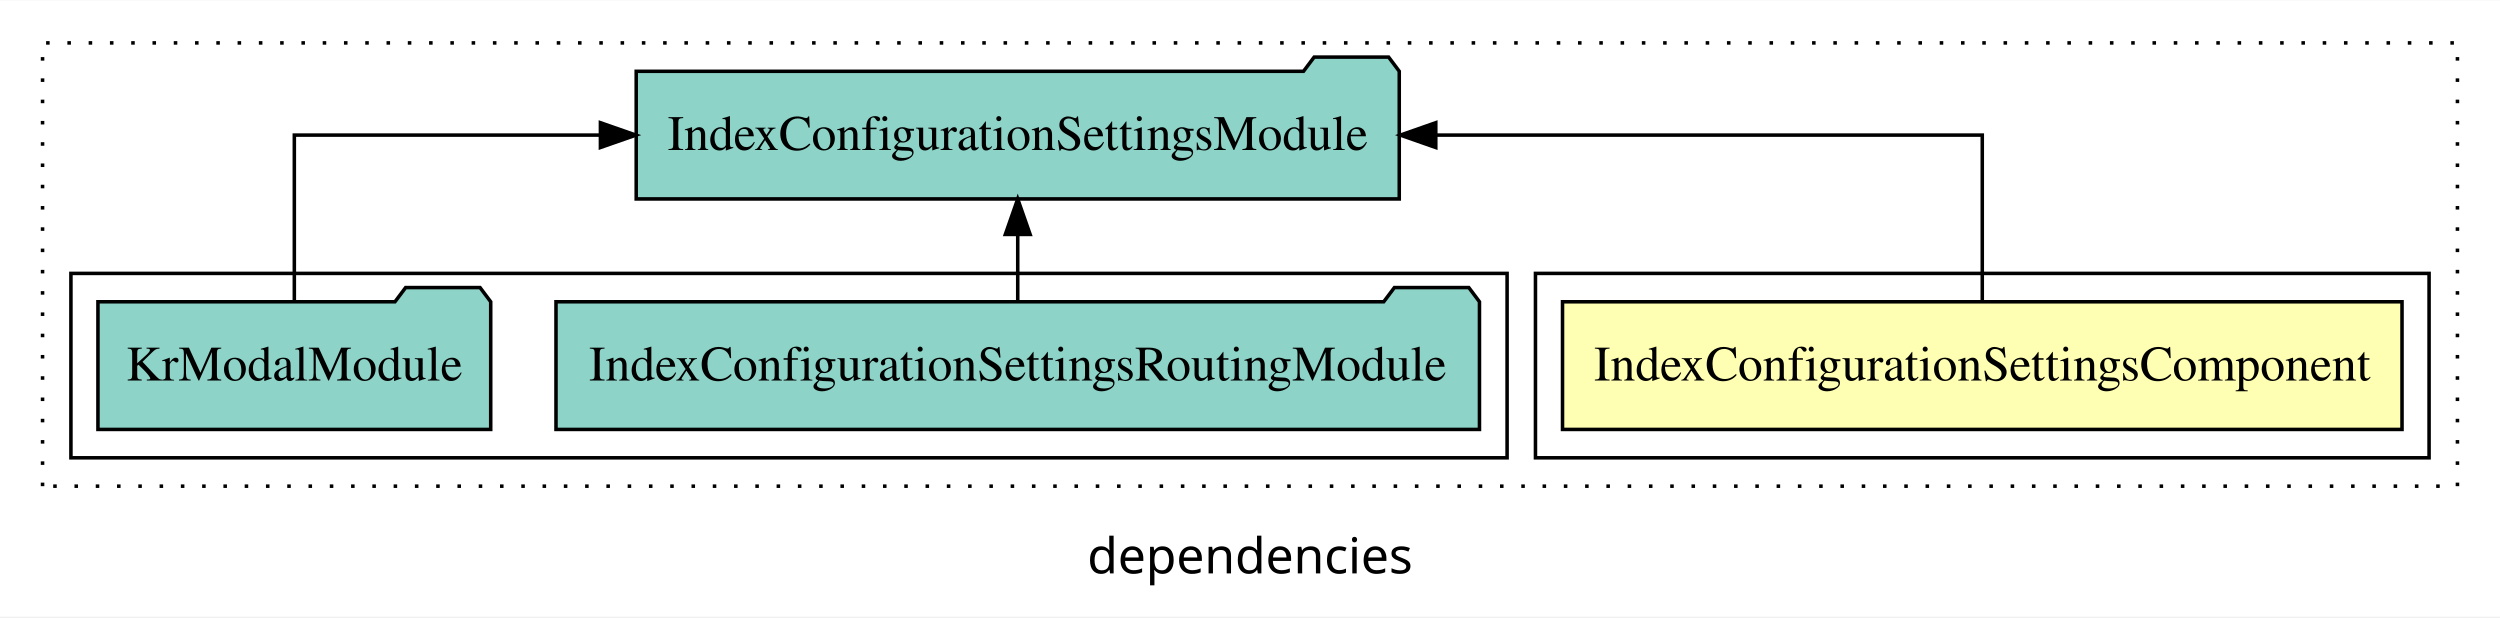
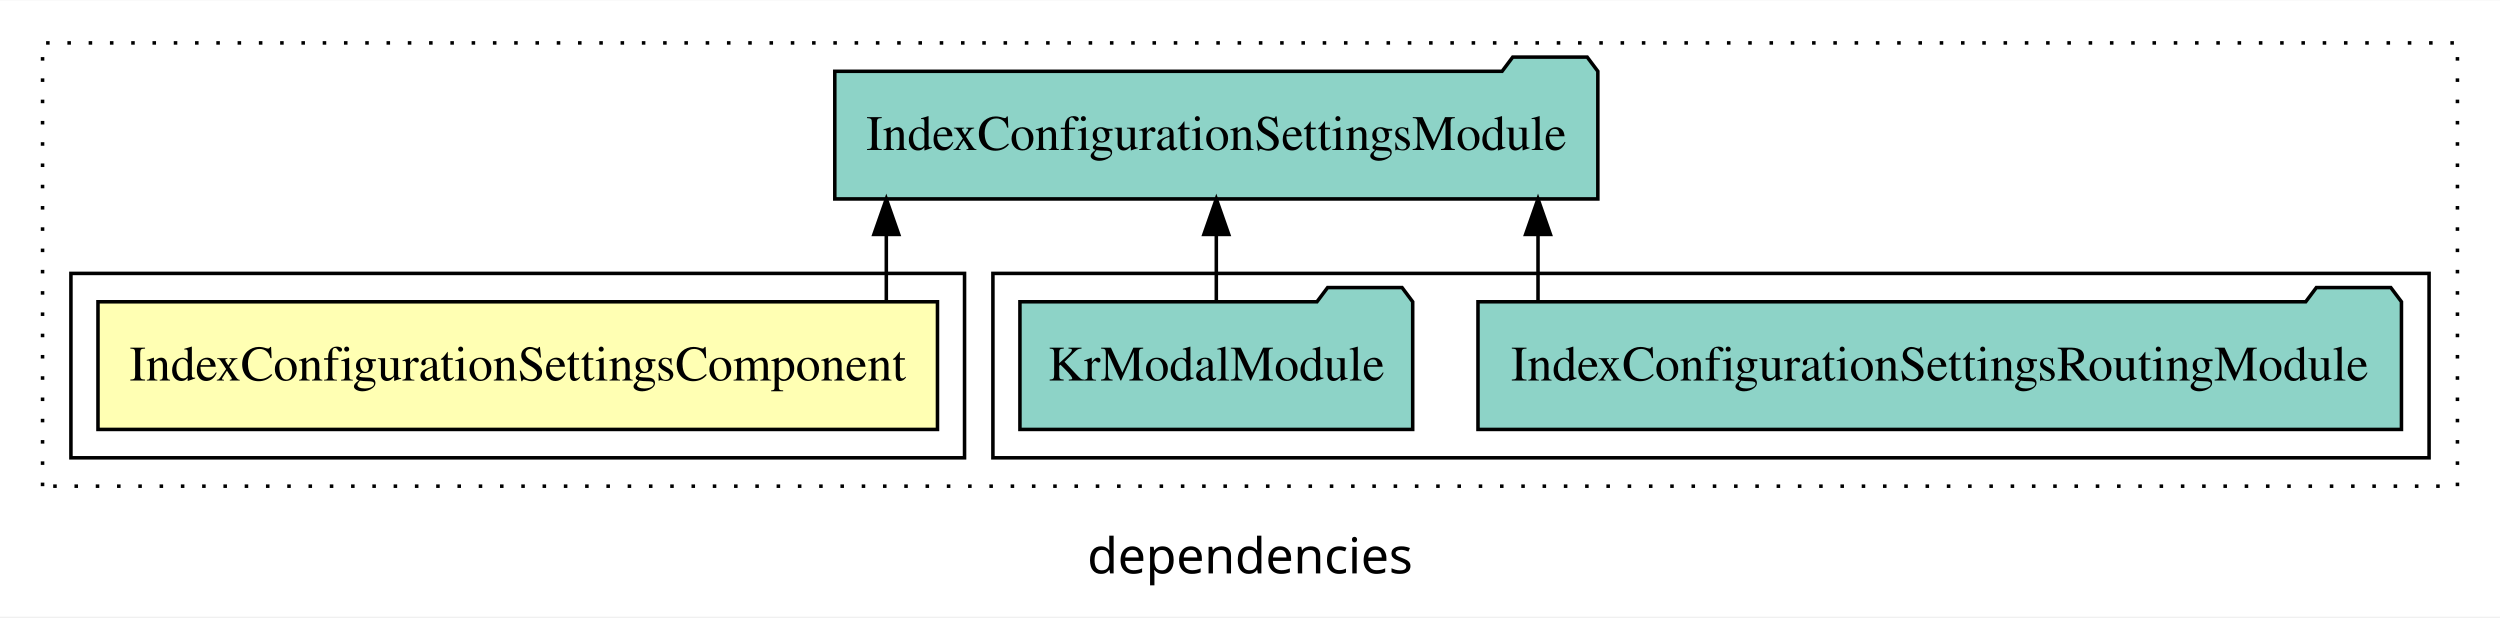
<svg xmlns="http://www.w3.org/2000/svg" width="705pt" height="174pt" viewBox="0.00 0.00 705.00 173.80">
  <g id="graph0" class="graph" transform="scale(1 1) rotate(0) translate(4 169.8)">
    <polygon fill="white" stroke="transparent" points="-4,4 -4,-169.8 701,-169.8 701,4 -4,4" />
    <text text-anchor="middle" x="348.5" y="-8.2" font-family="sans-serif" font-size="14.00">dependencies</text>
    <g id="clust1" class="cluster">
      <polygon fill="none" stroke="black" stroke-dasharray="1,5" points="8,-32.8 8,-157.8 689,-157.8 689,-32.8 8,-32.8" />
    </g>
+     <g id="clust4" class="cluster">
+       <polygon fill="none" stroke="black" points="276,-40.8 276,-92.8 681,-92.8 681,-40.8 276,-40.8" />
+     </g>
    <g id="clust2" class="cluster">
-       <polygon fill="none" stroke="black" points="429,-40.8 429,-92.8 681,-92.8 681,-40.8 429,-40.8" />
-     </g>
-     <g id="clust4" class="cluster">
-       <polygon fill="none" stroke="black" points="16,-40.8 16,-92.8 421,-92.8 421,-40.8 16,-40.8" />
+       <polygon fill="none" stroke="black" points="16,-40.8 16,-92.8 268,-92.8 268,-40.8 16,-40.8" />
    </g>
    <g id="node1" class="node">
-       <polygon fill="#ffffb3" stroke="black" points="673.37,-84.8 436.63,-84.8 436.63,-48.8 673.37,-48.8 673.37,-84.8" />
-       <text text-anchor="middle" x="555" y="-62.6" font-family="Times,serif" font-size="14.00">IndexConfigurationSettingsComponent</text>
+       <polygon fill="#ffffb3" stroke="black" points="260.37,-84.8 23.63,-84.8 23.63,-48.8 260.37,-48.8 260.37,-84.8" />
+       <text text-anchor="middle" x="142" y="-62.6" font-family="Times,serif" font-size="14.00">IndexConfigurationSettingsComponent</text>
    </g>
    <g id="node2" class="node">
-       <polygon fill="#8dd3c7" stroke="black" points="390.59,-149.8 387.59,-153.8 366.59,-153.8 363.59,-149.8 175.41,-149.8 175.41,-113.8 390.59,-113.8 390.59,-149.8" />
-       <text text-anchor="middle" x="283" y="-127.6" font-family="Times,serif" font-size="14.00">IndexConfigurationSettingsModule</text>
+       <polygon fill="#8dd3c7" stroke="black" points="446.59,-149.8 443.59,-153.8 422.59,-153.8 419.59,-149.8 231.41,-149.8 231.41,-113.8 446.59,-113.8 446.59,-149.8" />
+       <text text-anchor="middle" x="339" y="-127.6" font-family="Times,serif" font-size="14.00">IndexConfigurationSettingsModule</text>
    </g>
    <g id="edge1" class="edge">
-       <path fill="none" stroke="black" d="M555,-84.91C555,-104.14 555,-131.8 555,-131.8 555,-131.8 400.89,-131.8 400.89,-131.8" />
-       <polygon fill="black" stroke="black" points="400.89,-128.3 390.89,-131.8 400.89,-135.3 400.89,-128.3" />
+       <path fill="none" stroke="black" d="M245.94,-84.91C245.94,-84.91 245.94,-103.79 245.94,-103.79" />
+       <polygon fill="black" stroke="black" points="242.44,-103.79 245.94,-113.79 249.44,-103.79 242.44,-103.79" />
    </g>
    <g id="node3" class="node">
-       <polygon fill="#8dd3c7" stroke="black" points="413.21,-84.8 410.21,-88.8 389.21,-88.8 386.21,-84.8 152.79,-84.8 152.79,-48.8 413.21,-48.8 413.21,-84.8" />
-       <text text-anchor="middle" x="283" y="-62.6" font-family="Times,serif" font-size="14.00">IndexConfigurationSettingsRoutingModule</text>
+       <polygon fill="#8dd3c7" stroke="black" points="673.21,-84.8 670.21,-88.8 649.21,-88.8 646.21,-84.8 412.79,-84.8 412.79,-48.8 673.21,-48.8 673.21,-84.8" />
+       <text text-anchor="middle" x="543" y="-62.6" font-family="Times,serif" font-size="14.00">IndexConfigurationSettingsRoutingModule</text>
    </g>
    <g id="edge2" class="edge">
-       <path fill="none" stroke="black" d="M283,-84.91C283,-84.91 283,-103.79 283,-103.79" />
-       <polygon fill="black" stroke="black" points="279.5,-103.79 283,-113.79 286.5,-103.79 279.5,-103.79" />
+       <path fill="none" stroke="black" d="M429.72,-84.91C429.72,-84.91 429.72,-103.79 429.72,-103.79" />
+       <polygon fill="black" stroke="black" points="426.22,-103.79 429.72,-113.79 433.22,-103.79 426.22,-103.79" />
    </g>
    <g id="node4" class="node">
-       <polygon fill="#8dd3c7" stroke="black" points="134.38,-84.8 131.38,-88.8 110.38,-88.8 107.38,-84.8 23.62,-84.8 23.62,-48.8 134.38,-48.8 134.38,-84.8" />
-       <text text-anchor="middle" x="79" y="-62.6" font-family="Times,serif" font-size="14.00">KrModalModule</text>
+       <polygon fill="#8dd3c7" stroke="black" points="394.38,-84.8 391.38,-88.8 370.38,-88.8 367.38,-84.8 283.62,-84.8 283.62,-48.8 394.38,-48.8 394.38,-84.8" />
+       <text text-anchor="middle" x="339" y="-62.6" font-family="Times,serif" font-size="14.00">KrModalModule</text>
    </g>
    <g id="edge3" class="edge">
-       <path fill="none" stroke="black" d="M79,-84.91C79,-104.14 79,-131.8 79,-131.8 79,-131.8 165.32,-131.8 165.32,-131.8" />
-       <polygon fill="black" stroke="black" points="165.32,-135.3 175.32,-131.8 165.32,-128.3 165.32,-135.3" />
+       <path fill="none" stroke="black" d="M339,-84.91C339,-84.91 339,-103.79 339,-103.79" />
+       <polygon fill="black" stroke="black" points="335.5,-103.79 339,-113.79 342.5,-103.79 335.5,-103.79" />
    </g>
  </g>
</svg>
